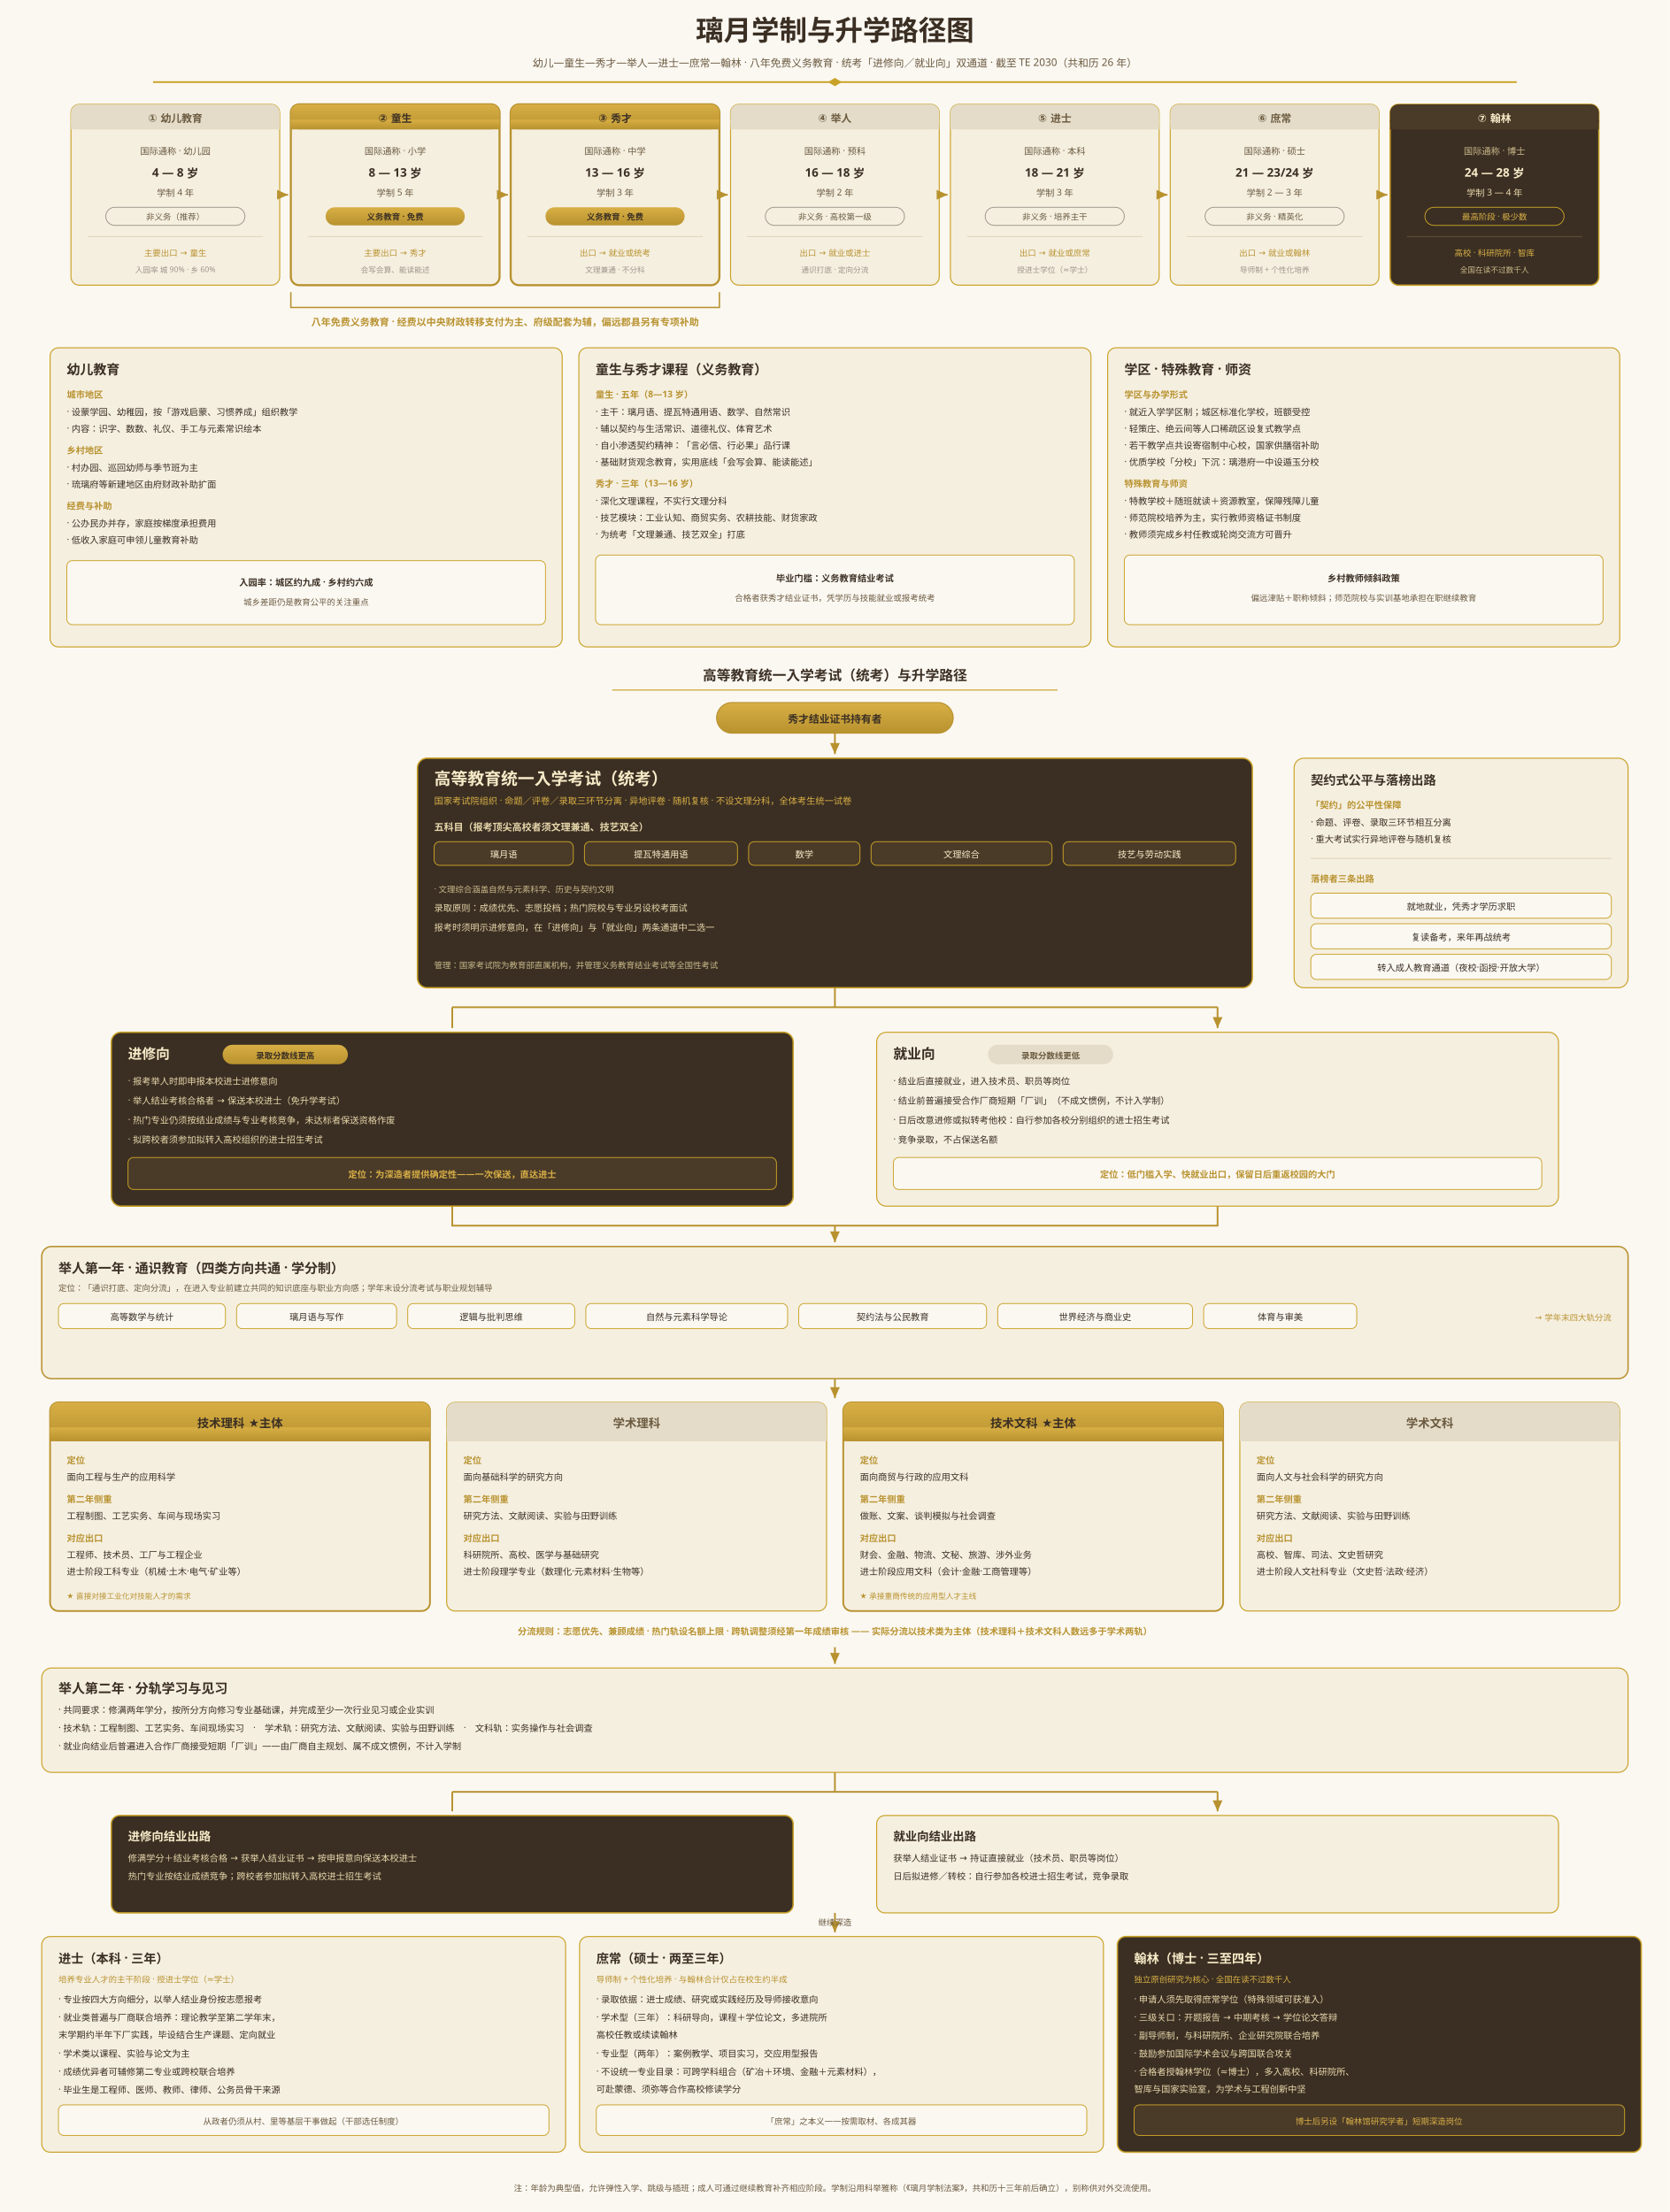
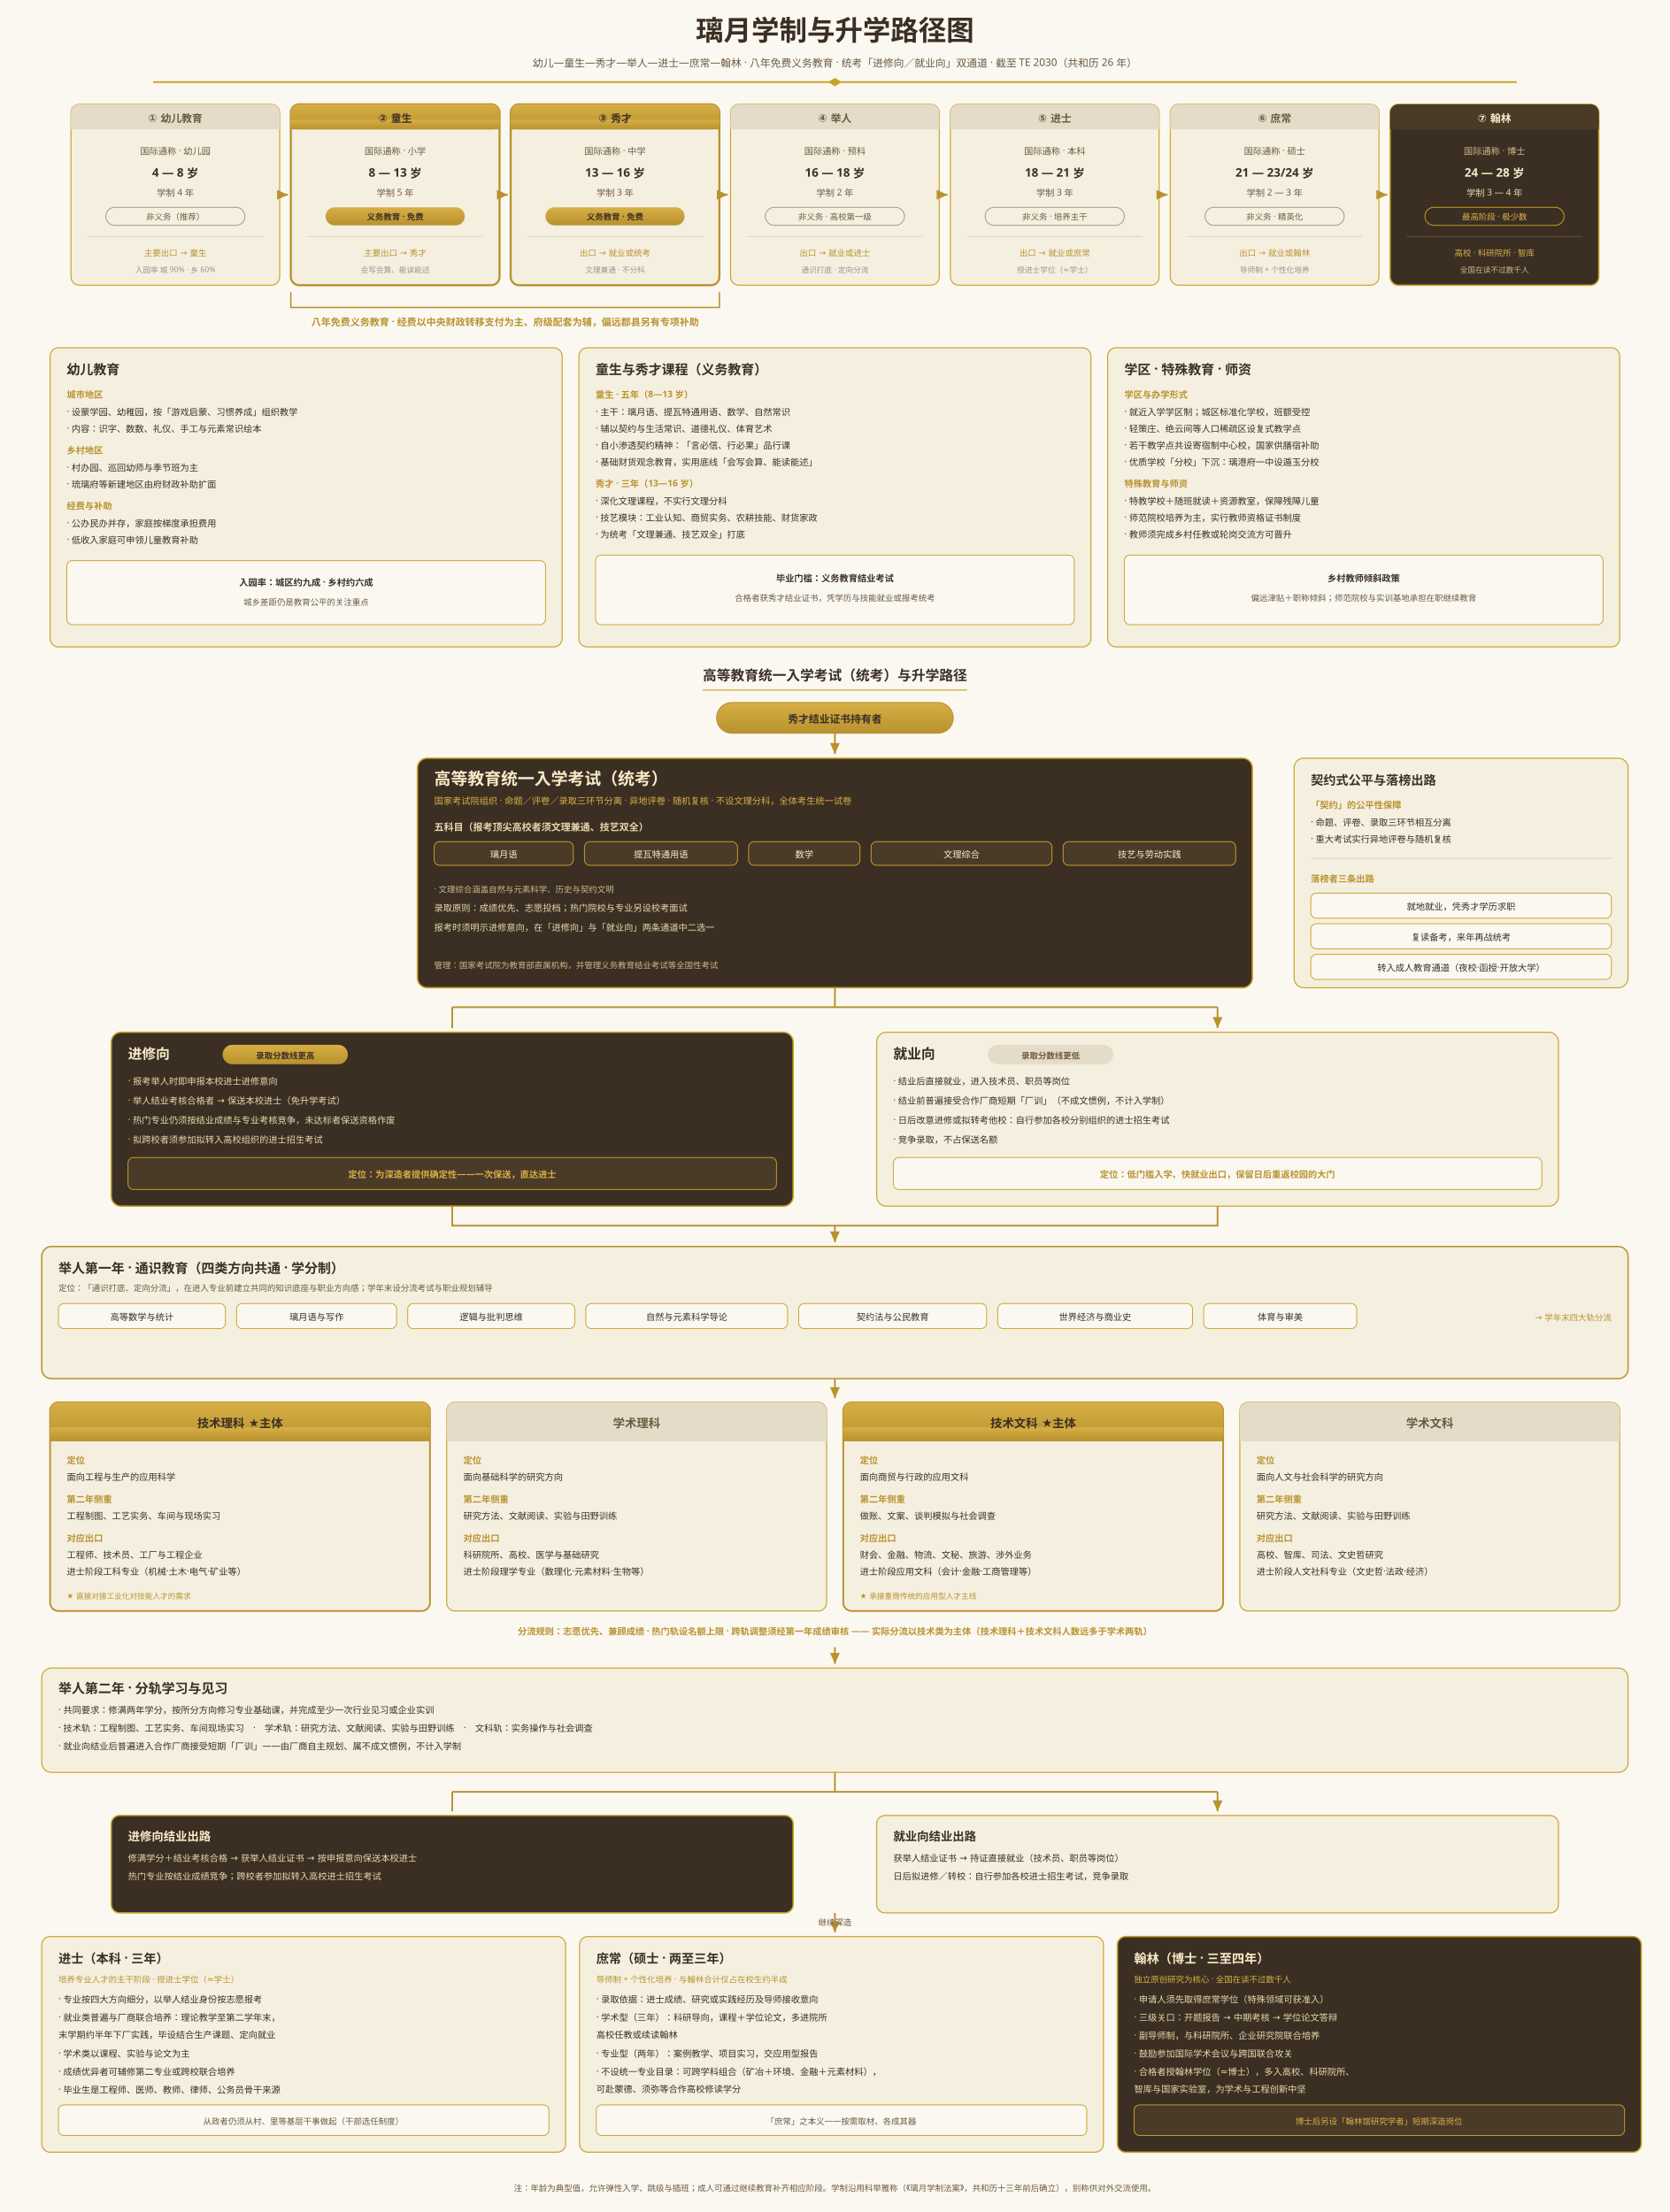
<svg xmlns="http://www.w3.org/2000/svg" viewBox="0 0 2400 3180" font-family="'Microsoft YaHei','PingFang SC','Noto Sans SC',sans-serif">
  <defs>
    <linearGradient id="goldTop" x1="0" y1="0" x2="0" y2="1">
      <stop offset="0" stop-color="#D8AF45" />
      <stop offset="1" stop-color="#B8922F" />
    </linearGradient>
    <marker id="arrow" viewBox="0 0 10 10" refX="9" refY="5" markerWidth="7" markerHeight="7" orient="auto-start-reverse">
      <path d="M 0 1 L 9 5 L 0 9 Z" fill="#B8922F" />
    </marker>
    <marker id="arrowGray" viewBox="0 0 10 10" refX="9" refY="5" markerWidth="7" markerHeight="7" orient="auto-start-reverse">
      <path d="M 0 1 L 9 5 L 0 9 Z" fill="#9C948A" />
    </marker>
  </defs>
  <rect width="2400" height="3180" fill="#FBF8F2" />
  <text x="1200" y="58" text-anchor="middle" font-size="40" font-weight="700" fill="#3B2F23">璃月学制与升学路径图</text>
  <text x="1200" y="96" text-anchor="middle" font-size="15" fill="#6B5A40">幼儿—童生—秀才—举人—进士—庶常—翰林 · 八年免费义务教育 · 统考「进修向／就业向」双通道 · 截至 TE 2030（共和历 26 年）</text>
  <line x1="220" y1="118" x2="2180" y2="118" stroke="#C9A227" stroke-width="2.5" />
  <polygon points="1200,112 1210,118 1200,124 1190,118" fill="#C9A227" />
  <g>
    <g>
      <rect x="102" y="150" width="300" height="260" rx="12" fill="#F5EFE0" stroke="#C9A227" stroke-width="1.5" />
      <rect x="102" y="150" width="300" height="36" rx="12" fill="#E4DCC8" />
      <rect x="102" y="172" width="300" height="14" fill="#E4DCC8" />
      <text x="252" y="175" text-anchor="middle" font-size="15" font-weight="700" fill="#6B5A40">① 幼儿教育</text>
      <text x="252" y="222" text-anchor="middle" font-size="13" fill="#6B5A40">国际通称 · 幼儿园</text>
      <text x="252" y="254" text-anchor="middle" font-size="17" font-weight="700" fill="#3B2F23">4 — 8 岁</text>
      <text x="252" y="282" text-anchor="middle" font-size="13" fill="#6B5A40">学制 4 年</text>
      <rect x="152" y="298" width="200" height="26" rx="13" fill="none" stroke="#9C948A" stroke-width="1.2" />
      <text x="252" y="316" text-anchor="middle" font-size="12" fill="#6B5A40">非义务（推荐）</text>
      <line x1="126" y1="340" x2="378" y2="340" stroke="#D8CCAE" stroke-width="1" />
      <text x="252" y="368" text-anchor="middle" font-size="12" fill="#B8922F">主要出口 → 童生</text>
      <text x="252" y="392" text-anchor="middle" font-size="11" fill="#9C948A">入园率 城 90% · 乡 60%</text>
    </g>
    <path d="M 406 280 H 414" stroke="#B8922F" stroke-width="2.5" marker-end="url(#arrow)" />
    <g>
      <rect x="418" y="150" width="300" height="260" rx="12" fill="#F5EFE0" stroke="#B8922F" stroke-width="3" />
      <rect x="418" y="150" width="300" height="36" rx="12" fill="url(#goldTop)" />
      <rect x="418" y="172" width="300" height="14" fill="url(#goldTop)" />
      <text x="568" y="175" text-anchor="middle" font-size="15" font-weight="700" fill="#3B2F23">② 童生</text>
      <text x="568" y="222" text-anchor="middle" font-size="13" fill="#6B5A40">国际通称 · 小学</text>
      <text x="568" y="254" text-anchor="middle" font-size="17" font-weight="700" fill="#3B2F23">8 — 13 岁</text>
      <text x="568" y="282" text-anchor="middle" font-size="13" fill="#6B5A40">学制 5 年</text>
      <rect x="468" y="298" width="200" height="26" rx="13" fill="url(#goldTop)" />
      <text x="568" y="316" text-anchor="middle" font-size="12" font-weight="700" fill="#3B2F23">义务教育 · 免费</text>
      <line x1="442" y1="340" x2="694" y2="340" stroke="#D8CCAE" stroke-width="1" />
      <text x="568" y="368" text-anchor="middle" font-size="12" fill="#B8922F">主要出口 → 秀才</text>
      <text x="568" y="392" text-anchor="middle" font-size="11" fill="#9C948A">会写会算、能读能述</text>
    </g>
    <path d="M 722 280 H 730" stroke="#B8922F" stroke-width="2.5" marker-end="url(#arrow)" />
    <g>
      <rect x="734" y="150" width="300" height="260" rx="12" fill="#F5EFE0" stroke="#B8922F" stroke-width="3" />
      <rect x="734" y="150" width="300" height="36" rx="12" fill="url(#goldTop)" />
      <rect x="734" y="172" width="300" height="14" fill="url(#goldTop)" />
      <text x="884" y="175" text-anchor="middle" font-size="15" font-weight="700" fill="#3B2F23">③ 秀才</text>
      <text x="884" y="222" text-anchor="middle" font-size="13" fill="#6B5A40">国际通称 · 中学</text>
      <text x="884" y="254" text-anchor="middle" font-size="17" font-weight="700" fill="#3B2F23">13 — 16 岁</text>
      <text x="884" y="282" text-anchor="middle" font-size="13" fill="#6B5A40">学制 3 年</text>
      <rect x="784" y="298" width="200" height="26" rx="13" fill="url(#goldTop)" />
      <text x="884" y="316" text-anchor="middle" font-size="12" font-weight="700" fill="#3B2F23">义务教育 · 免费</text>
      <line x1="758" y1="340" x2="1010" y2="340" stroke="#D8CCAE" stroke-width="1" />
      <text x="884" y="368" text-anchor="middle" font-size="12" fill="#B8922F">出口 → 就业或统考</text>
      <text x="884" y="392" text-anchor="middle" font-size="11" fill="#9C948A">文理兼通 · 不分科</text>
    </g>
    <path d="M 1038 280 H 1046" stroke="#B8922F" stroke-width="2.5" marker-end="url(#arrow)" />
    <g>
      <rect x="1050" y="150" width="300" height="260" rx="12" fill="#F5EFE0" stroke="#C9A227" stroke-width="1.5" />
      <rect x="1050" y="150" width="300" height="36" rx="12" fill="#E4DCC8" />
      <rect x="1050" y="172" width="300" height="14" fill="#E4DCC8" />
      <text x="1200" y="175" text-anchor="middle" font-size="15" font-weight="700" fill="#6B5A40">④ 举人</text>
      <text x="1200" y="222" text-anchor="middle" font-size="13" fill="#6B5A40">国际通称 · 预科</text>
      <text x="1200" y="254" text-anchor="middle" font-size="17" font-weight="700" fill="#3B2F23">16 — 18 岁</text>
      <text x="1200" y="282" text-anchor="middle" font-size="13" fill="#6B5A40">学制 2 年</text>
      <rect x="1100" y="298" width="200" height="26" rx="13" fill="none" stroke="#9C948A" stroke-width="1.2" />
      <text x="1200" y="316" text-anchor="middle" font-size="12" fill="#6B5A40">非义务 · 高校第一级</text>
      <line x1="1074" y1="340" x2="1326" y2="340" stroke="#D8CCAE" stroke-width="1" />
      <text x="1200" y="368" text-anchor="middle" font-size="12" fill="#B8922F">出口 → 就业或进士</text>
      <text x="1200" y="392" text-anchor="middle" font-size="11" fill="#9C948A">通识打底 · 定向分流</text>
    </g>
    <path d="M 1354 280 H 1362" stroke="#B8922F" stroke-width="2.5" marker-end="url(#arrow)" />
    <g>
      <rect x="1366" y="150" width="300" height="260" rx="12" fill="#F5EFE0" stroke="#C9A227" stroke-width="1.5" />
      <rect x="1366" y="150" width="300" height="36" rx="12" fill="#E4DCC8" />
      <rect x="1366" y="172" width="300" height="14" fill="#E4DCC8" />
      <text x="1516" y="175" text-anchor="middle" font-size="15" font-weight="700" fill="#6B5A40">⑤ 进士</text>
      <text x="1516" y="222" text-anchor="middle" font-size="13" fill="#6B5A40">国际通称 · 本科</text>
      <text x="1516" y="254" text-anchor="middle" font-size="17" font-weight="700" fill="#3B2F23">18 — 21 岁</text>
      <text x="1516" y="282" text-anchor="middle" font-size="13" fill="#6B5A40">学制 3 年</text>
      <rect x="1416" y="298" width="200" height="26" rx="13" fill="none" stroke="#9C948A" stroke-width="1.2" />
      <text x="1516" y="316" text-anchor="middle" font-size="12" fill="#6B5A40">非义务 · 培养主干</text>
      <line x1="1390" y1="340" x2="1642" y2="340" stroke="#D8CCAE" stroke-width="1" />
      <text x="1516" y="368" text-anchor="middle" font-size="12" fill="#B8922F">出口 → 就业或庶常</text>
      <text x="1516" y="392" text-anchor="middle" font-size="11" fill="#9C948A">授进士学位（≈学士）</text>
    </g>
    <path d="M 1670 280 H 1678" stroke="#B8922F" stroke-width="2.5" marker-end="url(#arrow)" />
    <g>
      <rect x="1682" y="150" width="300" height="260" rx="12" fill="#F5EFE0" stroke="#C9A227" stroke-width="1.5" />
      <rect x="1682" y="150" width="300" height="36" rx="12" fill="#E4DCC8" />
      <rect x="1682" y="172" width="300" height="14" fill="#E4DCC8" />
      <text x="1832" y="175" text-anchor="middle" font-size="15" font-weight="700" fill="#6B5A40">⑥ 庶常</text>
      <text x="1832" y="222" text-anchor="middle" font-size="13" fill="#6B5A40">国际通称 · 硕士</text>
      <text x="1832" y="254" text-anchor="middle" font-size="17" font-weight="700" fill="#3B2F23">21 — 23/24 岁</text>
      <text x="1832" y="282" text-anchor="middle" font-size="13" fill="#6B5A40">学制 2 — 3 年</text>
      <rect x="1732" y="298" width="200" height="26" rx="13" fill="none" stroke="#9C948A" stroke-width="1.2" />
      <text x="1832" y="316" text-anchor="middle" font-size="12" fill="#6B5A40">非义务 · 精英化</text>
      <line x1="1706" y1="340" x2="1958" y2="340" stroke="#D8CCAE" stroke-width="1" />
      <text x="1832" y="368" text-anchor="middle" font-size="12" fill="#B8922F">出口 → 就业或翰林</text>
      <text x="1832" y="392" text-anchor="middle" font-size="11" fill="#9C948A">导师制 + 个性化培养</text>
    </g>
    <path d="M 1986 280 H 1994" stroke="#B8922F" stroke-width="2.5" marker-end="url(#arrow)" />
    <g>
      <rect x="1998" y="150" width="300" height="260" rx="12" fill="#3B2F23" stroke="#C9A227" stroke-width="2" />
      <rect x="1998" y="150" width="300" height="36" rx="12" fill="#4A3A28" />
      <rect x="1998" y="172" width="300" height="14" fill="#4A3A28" />
      <text x="2148" y="175" text-anchor="middle" font-size="15" font-weight="700" fill="#F7EBC8">⑦ 翰林</text>
      <text x="2148" y="222" text-anchor="middle" font-size="13" fill="#C9B98A">国际通称 · 博士</text>
      <text x="2148" y="254" text-anchor="middle" font-size="17" font-weight="700" fill="#F7EBC8">24 — 28 岁</text>
      <text x="2148" y="282" text-anchor="middle" font-size="13" fill="#E8D8AC">学制 3 — 4 年</text>
      <rect x="2048" y="298" width="200" height="26" rx="13" fill="none" stroke="#C9A227" stroke-width="1.2" />
      <text x="2148" y="316" text-anchor="middle" font-size="12" fill="#D8AF45">最高阶段 · 极少数</text>
      <line x1="2022" y1="340" x2="2274" y2="340" stroke="#6B5A40" stroke-width="1" />
      <text x="2148" y="368" text-anchor="middle" font-size="12" fill="#D8AF45">高校 · 科研院所 · 智库</text>
      <text x="2148" y="392" text-anchor="middle" font-size="11" fill="#C9B98A">全国在读不过数千人</text>
    </g>
    <path d="M 418 420 V 442 H 1034 V 420" fill="none" stroke="#B8922F" stroke-width="2" />
    <text x="726" y="468" text-anchor="middle" font-size="14" font-weight="700" fill="#B8922F">八年免费义务教育 · 经费以中央财政转移支付为主、府级配套为辅，偏远郡县另有专项补助</text>
  </g>
  <g>
    <rect x="72" y="500" width="736" height="430" rx="12" fill="#F5EFE0" stroke="#C9A227" stroke-width="1.5" />
    <text x="96" y="538" font-size="19" font-weight="700" fill="#3B2F23">幼儿教育</text>
    <text x="96" y="572" font-size="13" font-weight="700" fill="#B8922F">城市地区</text>
    <text x="96" y="596" font-size="13" fill="#3B2F23">· 设蒙学园、幼稚园，按「游戏启蒙、习惯养成」组织教学</text>
    <text x="96" y="620" font-size="13" fill="#3B2F23">· 内容：识字、数数、礼仪、手工与元素常识绘本</text>
    <text x="96" y="652" font-size="13" font-weight="700" fill="#B8922F">乡村地区</text>
    <text x="96" y="676" font-size="13" fill="#3B2F23">· 村办园、巡回幼师与季节班为主</text>
    <text x="96" y="700" font-size="13" fill="#3B2F23">· 琉璃府等新建地区由府财政补助扩面</text>
    <text x="96" y="732" font-size="13" font-weight="700" fill="#B8922F">经费与补助</text>
    <text x="96" y="756" font-size="13" fill="#3B2F23">· 公办民办并存，家庭按梯度承担费用</text>
    <text x="96" y="780" font-size="13" fill="#3B2F23">· 低收入家庭可申领儿童教育补助</text>
    <rect x="96" y="806" width="688" height="92" rx="8" fill="#FBF8F2" stroke="#C9A227" stroke-width="1.2" />
    <text x="440" y="842" text-anchor="middle" font-size="13" font-weight="700" fill="#3B2F23">入园率：城区约九成 · 乡村约六成</text>
    <text x="440" y="870" text-anchor="middle" font-size="12" fill="#6B5A40">城乡差距仍是教育公平的关注重点</text>
  </g>
  <g>
    <rect x="832" y="500" width="736" height="430" rx="12" fill="#F5EFE0" stroke="#C9A227" stroke-width="1.5" />
    <text x="856" y="538" font-size="19" font-weight="700" fill="#3B2F23">童生与秀才课程（义务教育）</text>
    <text x="856" y="572" font-size="13" font-weight="700" fill="#B8922F">童生 · 五年（8—13 岁）</text>
    <text x="856" y="596" font-size="13" fill="#3B2F23">· 主干：璃月语、提瓦特通用语、数学、自然常识</text>
    <text x="856" y="620" font-size="13" fill="#3B2F23">· 辅以契约与生活常识、道德礼仪、体育艺术</text>
    <text x="856" y="644" font-size="13" fill="#3B2F23">· 自小渗透契约精神：「言必信、行必果」品行课</text>
    <text x="856" y="668" font-size="13" fill="#3B2F23">· 基础财货观念教育，实用底线「会写会算、能读能述」</text>
    <text x="856" y="700" font-size="13" font-weight="700" fill="#B8922F">秀才 · 三年（13—16 岁）</text>
    <text x="856" y="724" font-size="13" fill="#3B2F23">· 深化文理课程，不实行文理分科</text>
    <text x="856" y="748" font-size="13" fill="#3B2F23">· 技艺模块：工业认知、商贸实务、农耕技能、财货家政</text>
    <text x="856" y="772" font-size="13" fill="#3B2F23">· 为统考「文理兼通、技艺双全」打底</text>
    <rect x="856" y="798" width="688" height="100" rx="8" fill="#FBF8F2" stroke="#C9A227" stroke-width="1.2" />
    <text x="1200" y="836" text-anchor="middle" font-size="13" font-weight="700" fill="#3B2F23">毕业门槛：义务教育结业考试</text>
    <text x="1200" y="864" text-anchor="middle" font-size="12" fill="#6B5A40">合格者获秀才结业证书，凭学历与技能就业或报考统考</text>
  </g>
  <g>
    <rect x="1592" y="500" width="736" height="430" rx="12" fill="#F5EFE0" stroke="#C9A227" stroke-width="1.5" />
    <text x="1616" y="538" font-size="19" font-weight="700" fill="#3B2F23">学区 · 特殊教育 · 师资</text>
    <text x="1616" y="572" font-size="13" font-weight="700" fill="#B8922F">学区与办学形式</text>
    <text x="1616" y="596" font-size="13" fill="#3B2F23">· 就近入学学区制；城区标准化学校，班额受控</text>
    <text x="1616" y="620" font-size="13" fill="#3B2F23">· 轻策庄、绝云间等人口稀疏区设复式教学点</text>
    <text x="1616" y="644" font-size="13" fill="#3B2F23">· 若干教学点共设寄宿制中心校，国家供膳宿补助</text>
    <text x="1616" y="668" font-size="13" fill="#3B2F23">· 优质学校「分校」下沉：璃港府一中设遁玉分校</text>
    <text x="1616" y="700" font-size="13" font-weight="700" fill="#B8922F">特殊教育与师资</text>
    <text x="1616" y="724" font-size="13" fill="#3B2F23">· 特教学校＋随班就读＋资源教室，保障残障儿童</text>
    <text x="1616" y="748" font-size="13" fill="#3B2F23">· 师范院校培养为主，实行教师资格证书制度</text>
    <text x="1616" y="772" font-size="13" fill="#3B2F23">· 教师须完成乡村任教或轮岗交流方可晋升</text>
    <rect x="1616" y="798" width="688" height="100" rx="8" fill="#FBF8F2" stroke="#C9A227" stroke-width="1.2" />
    <text x="1960" y="836" text-anchor="middle" font-size="13" font-weight="700" fill="#3B2F23">乡村教师倾斜政策</text>
    <text x="1960" y="864" text-anchor="middle" font-size="12" fill="#6B5A40">偏远津贴＋职称倾斜；师范院校与实训基地承担在职继续教育</text>
  </g>
  <g>
    <text x="1200" y="978" text-anchor="middle" font-size="20" font-weight="700" fill="#3B2F23">高等教育统一入学考试（统考）与升学路径</text>
-     <line x1="880" y1="992" x2="1520" y2="992" stroke="#C9A227" stroke-width="1.5" />
+     <line x1="1010" y1="992" x2="1390" y2="992" stroke="#C9A227" stroke-width="1.5" />
  </g>
  <rect x="1030" y="1010" width="340" height="44" rx="22" fill="url(#goldTop)" stroke="#B8922F" stroke-width="1.5" />
  <text x="1200" y="1039" text-anchor="middle" font-size="15" font-weight="700" fill="#3B2F23">秀才结业证书持有者</text>
  <path d="M 1200 1054 V 1084" stroke="#B8922F" stroke-width="2.5" marker-end="url(#arrow)" />
  <g>
    <rect x="600" y="1090" width="1200" height="330" rx="14" fill="#3B2F23" stroke="#C9A227" stroke-width="2" />
    <text x="624" y="1128" font-size="24" font-weight="700" fill="#F7EBC8">高等教育统一入学考试（统考）</text>
    <text x="624" y="1156" font-size="13" fill="#D8AF45">国家考试院组织 · 命题／评卷／录取三环节分离 · 异地评卷 · 随机复核 · 不设文理分科，全体考生统一试卷</text>
    <text x="624" y="1194" font-size="14" font-weight="700" fill="#E8D8AC">五科目（报考顶尖高校者须文理兼通、技艺双全）</text>
    <g font-size="13">
      <rect x="624" y="1210" width="200" height="34" rx="8" fill="#4A3A28" stroke="#C9A227" stroke-width="1.2" />
      <text x="724" y="1233" text-anchor="middle" fill="#F7EBC8">璃月语</text>
      <rect x="840" y="1210" width="220" height="34" rx="8" fill="#4A3A28" stroke="#C9A227" stroke-width="1.2" />
      <text x="950" y="1233" text-anchor="middle" fill="#F7EBC8">提瓦特通用语</text>
      <rect x="1076" y="1210" width="160" height="34" rx="8" fill="#4A3A28" stroke="#C9A227" stroke-width="1.2" />
      <text x="1156" y="1233" text-anchor="middle" fill="#F7EBC8">数学</text>
      <rect x="1252" y="1210" width="260" height="34" rx="8" fill="#4A3A28" stroke="#C9A227" stroke-width="1.2" />
      <text x="1382" y="1233" text-anchor="middle" fill="#F7EBC8">文理综合</text>
      <rect x="1528" y="1210" width="248" height="34" rx="8" fill="#4A3A28" stroke="#C9A227" stroke-width="1.2" />
      <text x="1652" y="1233" text-anchor="middle" fill="#F7EBC8">技艺与劳动实践</text>
    </g>
    <text x="624" y="1282" font-size="12" fill="#C9B98A">· 文理综合涵盖自然与元素科学、历史与契约文明</text>
    <text x="624" y="1310" font-size="13" fill="#E8D8AC">录取原则：成绩优先、志愿投档；热门院校与专业另设校考面试</text>
    <text x="624" y="1338" font-size="13" fill="#E8D8AC">报考时须明示进修意向，在「进修向」与「就业向」两条通道中二选一</text>
    <text x="624" y="1392" font-size="12" fill="#C9B98A">管理：国家考试院为教育部直属机构，并管理义务教育结业考试等全国性考试</text>
  </g>
  <g>
    <rect x="1860" y="1090" width="480" height="330" rx="14" fill="#F5EFE0" stroke="#C9A227" stroke-width="1.5" />
    <text x="1884" y="1128" font-size="18" font-weight="700" fill="#3B2F23">契约式公平与落榜出路</text>
    <text x="1884" y="1162" font-size="13" font-weight="700" fill="#B8922F">「契约」的公平性保障</text>
    <text x="1884" y="1186" font-size="13" fill="#3B2F23">· 命题、评卷、录取三环节相互分离</text>
    <text x="1884" y="1210" font-size="13" fill="#3B2F23">· 重大考试实行异地评卷与随机复核</text>
    <line x1="1884" y1="1234" x2="2316" y2="1234" stroke="#D8CCAE" stroke-width="1" />
    <text x="1884" y="1268" font-size="13" font-weight="700" fill="#B8922F">落榜者三条出路</text>
    <rect x="1884" y="1284" width="432" height="36" rx="8" fill="#FBF8F2" stroke="#C9A227" stroke-width="1.2" />
    <text x="2100" y="1308" text-anchor="middle" font-size="13" fill="#3B2F23">就地就业，凭秀才学历求职</text>
    <rect x="1884" y="1328" width="432" height="36" rx="8" fill="#FBF8F2" stroke="#C9A227" stroke-width="1.2" />
    <text x="2100" y="1352" text-anchor="middle" font-size="13" fill="#3B2F23">复读备考，来年再战统考</text>
    <rect x="1884" y="1372" width="432" height="36" rx="8" fill="#FBF8F2" stroke="#C9A227" stroke-width="1.2" />
    <text x="2100" y="1396" text-anchor="middle" font-size="13" fill="#3B2F23">转入成人教育通道（夜校·函授·开放大学）</text>
  </g>
  <path d="M 1200 1420 V 1448 M 650 1448 H 1750 M 650 1448 V 1478 M 1750 1448 V 1478" fill="none" stroke="#B8922F" stroke-width="2.5" marker-end="url(#arrow)" />
  <g>
    <rect x="160" y="1484" width="980" height="250" rx="14" fill="#3B2F23" stroke="#C9A227" stroke-width="2" />
    <text x="184" y="1522" font-size="20" font-weight="700" fill="#F7EBC8">进修向</text>
    <rect x="320" y="1502" width="180" height="28" rx="14" fill="url(#goldTop)" />
    <text x="410" y="1522" text-anchor="middle" font-size="12" font-weight="700" fill="#3B2F23">录取分数线更高</text>
    <text x="184" y="1558" font-size="13" fill="#E8D8AC">· 报考举人时即申报本校进士进修意向</text>
    <text x="184" y="1586" font-size="13" fill="#E8D8AC">· 举人结业考核合格者 → 保送本校进士（免升学考试）</text>
    <text x="184" y="1614" font-size="13" fill="#E8D8AC">· 热门专业仍须按结业成绩与专业考核竞争，未达标者保送资格作废</text>
    <text x="184" y="1642" font-size="13" fill="#E8D8AC">· 拟跨校者须参加拟转入高校组织的进士招生考试</text>
    <rect x="184" y="1664" width="932" height="46" rx="8" fill="#4A3A28" stroke="#C9A227" stroke-width="1.2" />
    <text x="650" y="1693" text-anchor="middle" font-size="13" font-weight="700" fill="#D8AF45">定位：为深造者提供确定性——一次保送，直达进士</text>
  </g>
  <g>
    <rect x="1260" y="1484" width="980" height="250" rx="14" fill="#F5EFE0" stroke="#C9A227" stroke-width="1.5" />
    <text x="1284" y="1522" font-size="20" font-weight="700" fill="#3B2F23">就业向</text>
    <rect x="1420" y="1502" width="180" height="28" rx="14" fill="#E4DCC8" />
    <text x="1510" y="1522" text-anchor="middle" font-size="12" font-weight="700" fill="#6B5A40">录取分数线更低</text>
    <text x="1284" y="1558" font-size="13" fill="#3B2F23">· 结业后直接就业，进入技术员、职员等岗位</text>
    <text x="1284" y="1586" font-size="13" fill="#3B2F23">· 结业前普遍接受合作厂商短期「厂训」（不成文惯例，不计入学制）</text>
    <text x="1284" y="1614" font-size="13" fill="#3B2F23">· 日后改意进修或拟转考他校：自行参加各校分别组织的进士招生考试</text>
    <text x="1284" y="1642" font-size="13" fill="#3B2F23">· 竞争录取，不占保送名额</text>
    <rect x="1284" y="1664" width="932" height="46" rx="8" fill="#FBF8F2" stroke="#C9A227" stroke-width="1.2" />
    <text x="1750" y="1693" text-anchor="middle" font-size="13" font-weight="700" fill="#B8922F">定位：低门槛入学、快就业出口，保留日后重返校园的大门</text>
  </g>
  <path d="M 650 1734 V 1762 H 1200 M 1750 1734 V 1762 H 1200 M 1200 1762 V 1786" fill="none" stroke="#B8922F" stroke-width="2.5" marker-end="url(#arrow)" />
  <g>
    <rect x="60" y="1792" width="2280" height="190" rx="14" fill="#F5EFE0" stroke="#B8922F" stroke-width="2" />
    <text x="84" y="1830" font-size="19" font-weight="700" fill="#3B2F23">举人第一年 · 通识教育（四类方向共通 · 学分制）</text>
    <text x="84" y="1856" font-size="12" fill="#6B5A40">定位：「通识打底、定向分流」，在进入专业前建立共同的知识底座与职业方向感；学年末设分流考试与职业规划辅导</text>
    <g font-size="13">
      <rect x="84" y="1874" width="240" height="36" rx="8" fill="#FBF8F2" stroke="#C9A227" stroke-width="1.2" />
      <text x="204" y="1898" text-anchor="middle" fill="#3B2F23">高等数学与统计</text>
      <rect x="340" y="1874" width="230" height="36" rx="8" fill="#FBF8F2" stroke="#C9A227" stroke-width="1.2" />
      <text x="455" y="1898" text-anchor="middle" fill="#3B2F23">璃月语与写作</text>
      <rect x="586" y="1874" width="240" height="36" rx="8" fill="#FBF8F2" stroke="#C9A227" stroke-width="1.2" />
      <text x="706" y="1898" text-anchor="middle" fill="#3B2F23">逻辑与批判思维</text>
      <rect x="842" y="1874" width="290" height="36" rx="8" fill="#FBF8F2" stroke="#C9A227" stroke-width="1.2" />
      <text x="987" y="1898" text-anchor="middle" fill="#3B2F23">自然与元素科学导论</text>
      <rect x="1148" y="1874" width="270" height="36" rx="8" fill="#FBF8F2" stroke="#C9A227" stroke-width="1.2" />
      <text x="1283" y="1898" text-anchor="middle" fill="#3B2F23">契约法与公民教育</text>
      <rect x="1434" y="1874" width="280" height="36" rx="8" fill="#FBF8F2" stroke="#C9A227" stroke-width="1.2" />
      <text x="1574" y="1898" text-anchor="middle" fill="#3B2F23">世界经济与商业史</text>
      <rect x="1730" y="1874" width="220" height="36" rx="8" fill="#FBF8F2" stroke="#C9A227" stroke-width="1.2" />
      <text x="1840" y="1898" text-anchor="middle" fill="#3B2F23">体育与审美</text>
    </g>
    <text x="2316" y="1898" text-anchor="end" font-size="12" fill="#B8922F">→ 学年末四大轨分流</text>
  </g>
  <path d="M 1200 1982 V 2010" stroke="#B8922F" stroke-width="2.5" marker-end="url(#arrow)" />
  <g>
    <rect x="72" y="2016" width="546" height="300" rx="12" fill="#F5EFE0" stroke="#B8922F" stroke-width="2.5" />
    <rect x="72" y="2016" width="546" height="56" rx="12" fill="url(#goldTop)" />
    <rect x="72" y="2052" width="546" height="20" fill="url(#goldTop)" />
    <text x="345" y="2052" text-anchor="middle" font-size="17" font-weight="700" fill="#3B2F23">技术理科 ★主体</text>
    <text x="96" y="2104" font-size="13" font-weight="700" fill="#B8922F">定位</text>
    <text x="96" y="2128" font-size="13" fill="#3B2F23">面向工程与生产的应用科学</text>
    <text x="96" y="2160" font-size="13" font-weight="700" fill="#B8922F">第二年侧重</text>
    <text x="96" y="2184" font-size="13" fill="#3B2F23">工程制图、工艺实务、车间与现场实习</text>
    <text x="96" y="2216" font-size="13" font-weight="700" fill="#B8922F">对应出口</text>
    <text x="96" y="2240" font-size="13" fill="#3B2F23">工程师、技术员、工厂与工程企业</text>
    <text x="96" y="2264" font-size="13" fill="#3B2F23">进士阶段工科专业（机械·土木·电气·矿业等）</text>
    <text x="96" y="2298" font-size="11" fill="#B8922F">★ 直接对接工业化对技能人才的需求</text>
  </g>
  <g>
    <rect x="642" y="2016" width="546" height="300" rx="12" fill="#F5EFE0" stroke="#C9A227" stroke-width="1.5" />
    <rect x="642" y="2016" width="546" height="56" rx="12" fill="#E4DCC8" />
    <rect x="642" y="2052" width="546" height="20" fill="#E4DCC8" />
    <text x="915" y="2052" text-anchor="middle" font-size="17" font-weight="700" fill="#6B5A40">学术理科</text>
    <text x="666" y="2104" font-size="13" font-weight="700" fill="#B8922F">定位</text>
    <text x="666" y="2128" font-size="13" fill="#3B2F23">面向基础科学的研究方向</text>
    <text x="666" y="2160" font-size="13" font-weight="700" fill="#B8922F">第二年侧重</text>
    <text x="666" y="2184" font-size="13" fill="#3B2F23">研究方法、文献阅读、实验与田野训练</text>
    <text x="666" y="2216" font-size="13" font-weight="700" fill="#B8922F">对应出口</text>
    <text x="666" y="2240" font-size="13" fill="#3B2F23">科研院所、高校、医学与基础研究</text>
    <text x="666" y="2264" font-size="13" fill="#3B2F23">进士阶段理学专业（数理化·元素材料·生物等）</text>
  </g>
  <g>
    <rect x="1212" y="2016" width="546" height="300" rx="12" fill="#F5EFE0" stroke="#B8922F" stroke-width="2.5" />
    <rect x="1212" y="2016" width="546" height="56" rx="12" fill="url(#goldTop)" />
    <rect x="1212" y="2052" width="546" height="20" fill="url(#goldTop)" />
    <text x="1485" y="2052" text-anchor="middle" font-size="17" font-weight="700" fill="#3B2F23">技术文科 ★主体</text>
    <text x="1236" y="2104" font-size="13" font-weight="700" fill="#B8922F">定位</text>
    <text x="1236" y="2128" font-size="13" fill="#3B2F23">面向商贸与行政的应用文科</text>
    <text x="1236" y="2160" font-size="13" font-weight="700" fill="#B8922F">第二年侧重</text>
    <text x="1236" y="2184" font-size="13" fill="#3B2F23">做账、文案、谈判模拟与社会调查</text>
    <text x="1236" y="2216" font-size="13" font-weight="700" fill="#B8922F">对应出口</text>
    <text x="1236" y="2240" font-size="13" fill="#3B2F23">财会、金融、物流、文秘、旅游、涉外业务</text>
    <text x="1236" y="2264" font-size="13" fill="#3B2F23">进士阶段应用文科（会计·金融·工商管理等）</text>
    <text x="1236" y="2298" font-size="11" fill="#B8922F">★ 承接重商传统的应用型人才主线</text>
  </g>
  <g>
    <rect x="1782" y="2016" width="546" height="300" rx="12" fill="#F5EFE0" stroke="#C9A227" stroke-width="1.5" />
    <rect x="1782" y="2016" width="546" height="56" rx="12" fill="#E4DCC8" />
    <rect x="1782" y="2052" width="546" height="20" fill="#E4DCC8" />
    <text x="2055" y="2052" text-anchor="middle" font-size="17" font-weight="700" fill="#6B5A40">学术文科</text>
    <text x="1806" y="2104" font-size="13" font-weight="700" fill="#B8922F">定位</text>
    <text x="1806" y="2128" font-size="13" fill="#3B2F23">面向人文与社会科学的研究方向</text>
    <text x="1806" y="2160" font-size="13" font-weight="700" fill="#B8922F">第二年侧重</text>
    <text x="1806" y="2184" font-size="13" fill="#3B2F23">研究方法、文献阅读、实验与田野训练</text>
    <text x="1806" y="2216" font-size="13" font-weight="700" fill="#B8922F">对应出口</text>
    <text x="1806" y="2240" font-size="13" fill="#3B2F23">高校、智库、司法、文史哲研究</text>
    <text x="1806" y="2264" font-size="13" fill="#3B2F23">进士阶段人文社科专业（文史哲·法政·经济）</text>
  </g>
  <text x="1200" y="2350" text-anchor="middle" font-size="13" font-weight="700" fill="#B8922F">分流规则：志愿优先、兼顾成绩 · 热门轨设名额上限 · 跨轨调整须经第一年成绩审核 —— 实际分流以技术类为主体（技术理科＋技术文科人数远多于学术两轨）</text>
  <path d="M 1200 2368 V 2392" stroke="#B8922F" stroke-width="2.5" marker-end="url(#arrow)" />
  <g>
    <rect x="60" y="2398" width="2280" height="150" rx="14" fill="#F5EFE0" stroke="#C9A227" stroke-width="1.5" />
    <text x="84" y="2434" font-size="19" font-weight="700" fill="#3B2F23">举人第二年 · 分轨学习与见习</text>
    <text x="84" y="2462" font-size="13" fill="#3B2F23">· 共同要求：修满两年学分，按所分方向修习专业基础课，并完成至少一次行业见习或企业实训</text>
    <text x="84" y="2488" font-size="13" fill="#3B2F23">· 技术轨：工程制图、工艺实务、车间现场实习　·　学术轨：研究方法、文献阅读、实验与田野训练　·　文科轨：实务操作与社会调查</text>
    <text x="84" y="2514" font-size="13" fill="#3B2F23">· 就业向结业后普遍进入合作厂商接受短期「厂训」——由厂商自主规划、属不成文惯例，不计入学制</text>
  </g>
  <path d="M 1200 2548 V 2576 M 650 2576 H 1750 M 650 2576 V 2604 M 1750 2576 V 2604" fill="none" stroke="#B8922F" stroke-width="2.5" marker-end="url(#arrow)" />
  <g>
    <rect x="160" y="2610" width="980" height="140" rx="12" fill="#3B2F23" stroke="#C9A227" stroke-width="2" />
    <text x="184" y="2646" font-size="17" font-weight="700" fill="#F7EBC8">进修向结业出路</text>
    <text x="184" y="2676" font-size="13" fill="#E8D8AC">修满学分＋结业考核合格 → 获举人结业证书 → 按申报意向保送本校进士</text>
    <text x="184" y="2702" font-size="13" fill="#E8D8AC">热门专业按结业成绩竞争；跨校者参加拟转入高校进士招生考试</text>
  </g>
  <g>
    <rect x="1260" y="2610" width="980" height="140" rx="12" fill="#F5EFE0" stroke="#C9A227" stroke-width="1.5" />
    <text x="1284" y="2646" font-size="17" font-weight="700" fill="#3B2F23">就业向结业出路</text>
    <text x="1284" y="2676" font-size="13" fill="#3B2F23">获举人结业证书 → 持证直接就业（技术员、职员等岗位）</text>
    <text x="1284" y="2702" font-size="13" fill="#3B2F23">日后拟进修／转校：自行参加各校进士招生考试，竞争录取</text>
  </g>
  <path d="M 1200 2750 V 2778" stroke="#B8922F" stroke-width="2.5" marker-end="url(#arrow)" />
  <text x="1200" y="2768" text-anchor="middle" font-size="12" fill="#6B5A40">继续深造</text>
  <g>
    <rect x="60" y="2784" width="753" height="310" rx="12" fill="#F5EFE0" stroke="#C9A227" stroke-width="1.5" />
    <text x="84" y="2822" font-size="18" font-weight="700" fill="#3B2F23">进士（本科 · 三年）</text>
    <text x="84" y="2850" font-size="12" fill="#B8922F">培养专业人才的主干阶段 · 授进士学位（≈学士）</text>
    <text x="84" y="2878" font-size="13" fill="#3B2F23">· 专业按四大方向细分，以举人结业身份按志愿报考</text>
    <text x="84" y="2904" font-size="13" fill="#3B2F23">· 就业类普遍与厂商联合培养：理论教学至第二学年末，</text>
    <text x="84" y="2930" font-size="13" fill="#3B2F23">　末学期约半年下厂实践，毕设结合生产课题、定向就业</text>
    <text x="84" y="2956" font-size="13" fill="#3B2F23">· 学术类以课程、实验与论文为主</text>
    <text x="84" y="2982" font-size="13" fill="#3B2F23">· 成绩优异者可辅修第二专业或跨校联合培养</text>
    <text x="84" y="3008" font-size="13" fill="#3B2F23">· 毕业生是工程师、医师、教师、律师、公务员骨干来源</text>
    <rect x="84" y="3026" width="705" height="44" rx="8" fill="#FBF8F2" stroke="#C9A227" stroke-width="1.2" />
    <text x="436" y="3054" text-anchor="middle" font-size="12" fill="#6B5A40">从政者仍须从村、里等基层干事做起（干部选任制度）</text>
  </g>
  <g>
    <rect x="833" y="2784" width="753" height="310" rx="12" fill="#F5EFE0" stroke="#C9A227" stroke-width="1.5" />
    <text x="857" y="2822" font-size="18" font-weight="700" fill="#3B2F23">庶常（硕士 · 两至三年）</text>
    <text x="857" y="2850" font-size="12" fill="#B8922F">导师制 + 个性化培养 · 与翰林合计仅占在校生约半成</text>
    <text x="857" y="2878" font-size="13" fill="#3B2F23">· 录取依据：进士成绩、研究或实践经历及导师接收意向</text>
    <text x="857" y="2904" font-size="13" fill="#3B2F23">· 学术型（三年）：科研导向，课程＋学位论文，多进院所</text>
    <text x="857" y="2930" font-size="13" fill="#3B2F23">　高校任教或续读翰林</text>
    <text x="857" y="2956" font-size="13" fill="#3B2F23">· 专业型（两年）：案例教学、项目实习，交应用型报告</text>
    <text x="857" y="2982" font-size="13" fill="#3B2F23">· 不设统一专业目录：可跨学科组合（矿冶＋环境、金融＋元素材料），</text>
    <text x="857" y="3008" font-size="13" fill="#3B2F23">　可赴蒙德、须弥等合作高校修读学分</text>
    <rect x="857" y="3026" width="705" height="44" rx="8" fill="#FBF8F2" stroke="#C9A227" stroke-width="1.2" />
    <text x="1209" y="3054" text-anchor="middle" font-size="12" fill="#6B5A40">「庶常」之本义——按需取材、各成其器</text>
  </g>
  <g>
    <rect x="1606" y="2784" width="753" height="310" rx="12" fill="#3B2F23" stroke="#C9A227" stroke-width="2" />
    <text x="1630" y="2822" font-size="18" font-weight="700" fill="#F7EBC8">翰林（博士 · 三至四年）</text>
    <text x="1630" y="2850" font-size="12" fill="#D8AF45">独立原创研究为核心 · 全国在读不过数千人</text>
    <text x="1630" y="2878" font-size="13" fill="#E8D8AC">· 申请人须先取得庶常学位（特殊领域可获准入）</text>
    <text x="1630" y="2904" font-size="13" fill="#E8D8AC">· 三级关口：开题报告 → 中期考核 → 学位论文答辩</text>
    <text x="1630" y="2930" font-size="13" fill="#E8D8AC">· 副导师制，与科研院所、企业研究院联合培养</text>
    <text x="1630" y="2956" font-size="13" fill="#E8D8AC">· 鼓励参加国际学术会议与跨国联合攻关</text>
    <text x="1630" y="2982" font-size="13" fill="#E8D8AC">· 合格者授翰林学位（≈博士），多入高校、科研院所、</text>
    <text x="1630" y="3008" font-size="13" fill="#E8D8AC">　智库与国家实验室，为学术与工程创新中坚</text>
    <rect x="1630" y="3026" width="705" height="44" rx="8" fill="#4A3A28" stroke="#C9A227" stroke-width="1.2" />
    <text x="1982" y="3054" text-anchor="middle" font-size="12" fill="#D8AF45">博士后另设「翰林馆研究学者」短期深造岗位</text>
  </g>
  <text x="1200" y="3150" text-anchor="middle" font-size="12" fill="#6B5A40">注：年龄为典型值，允许弹性入学、跳级与插班；成人可通过继续教育补齐相应阶段。学制沿用科举雅称（《璃月学制法案》，共和历十三年前后确立），别称供对外交流使用。</text>
</svg>
